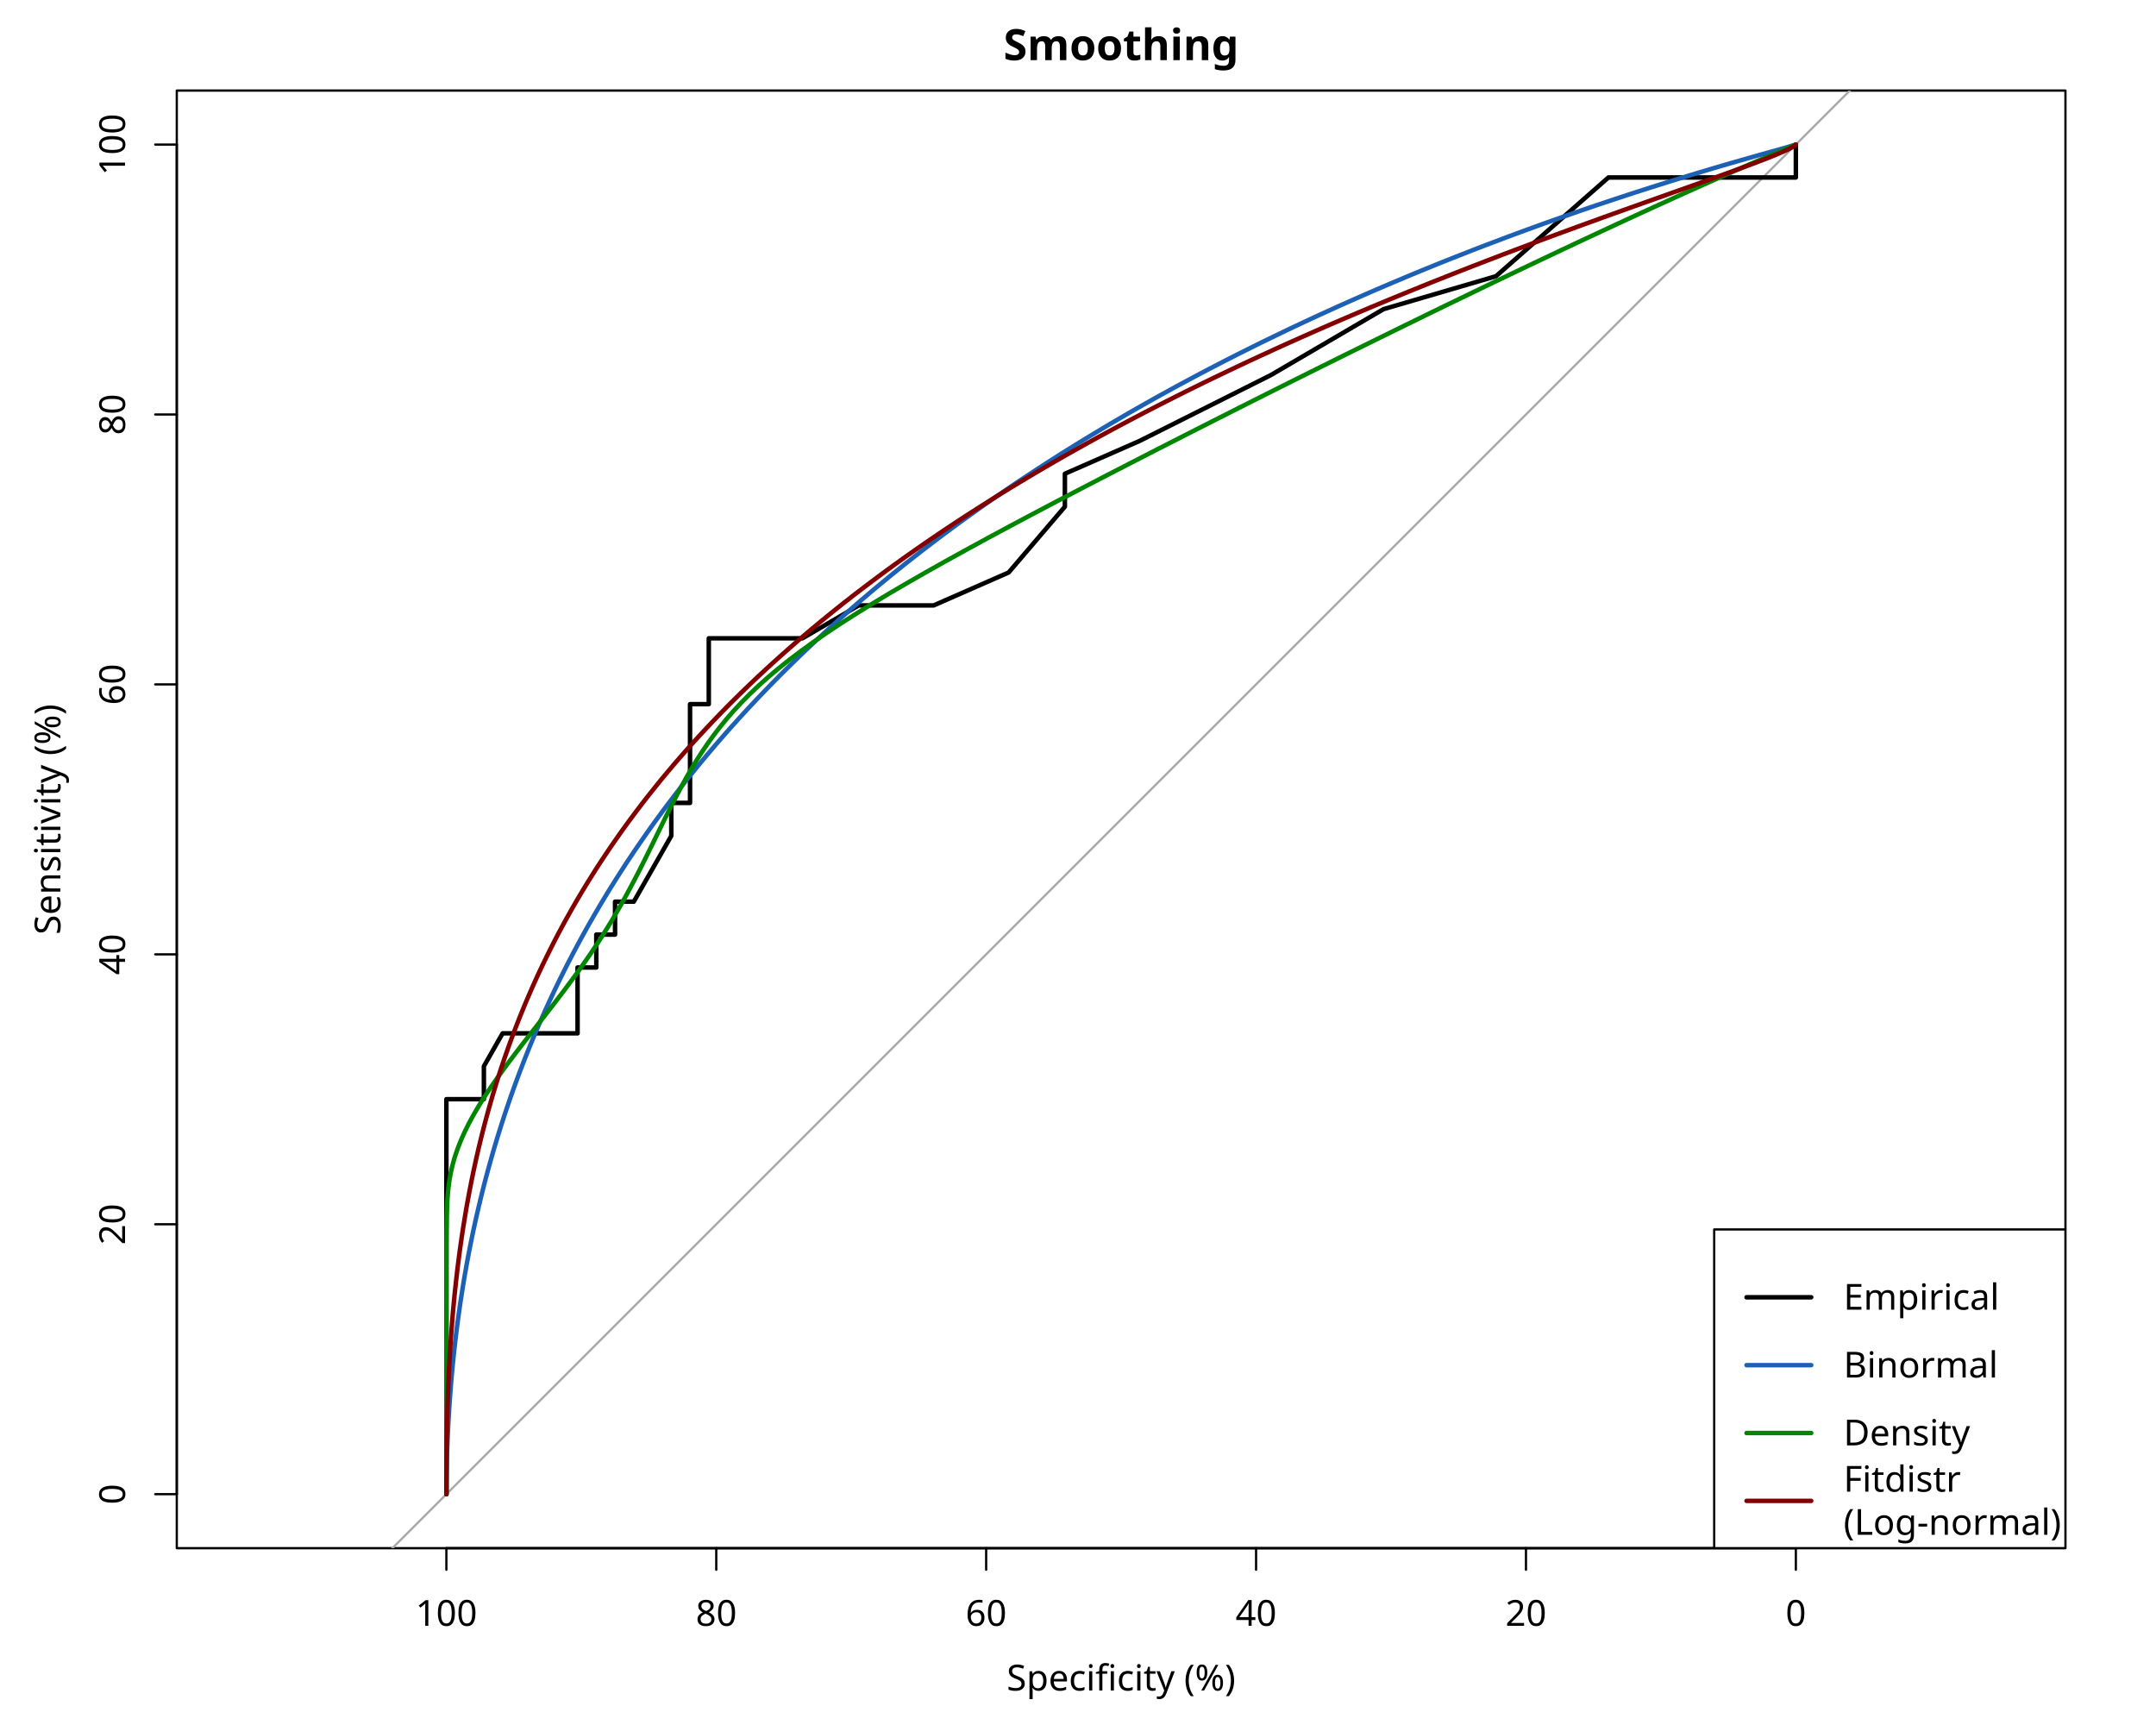
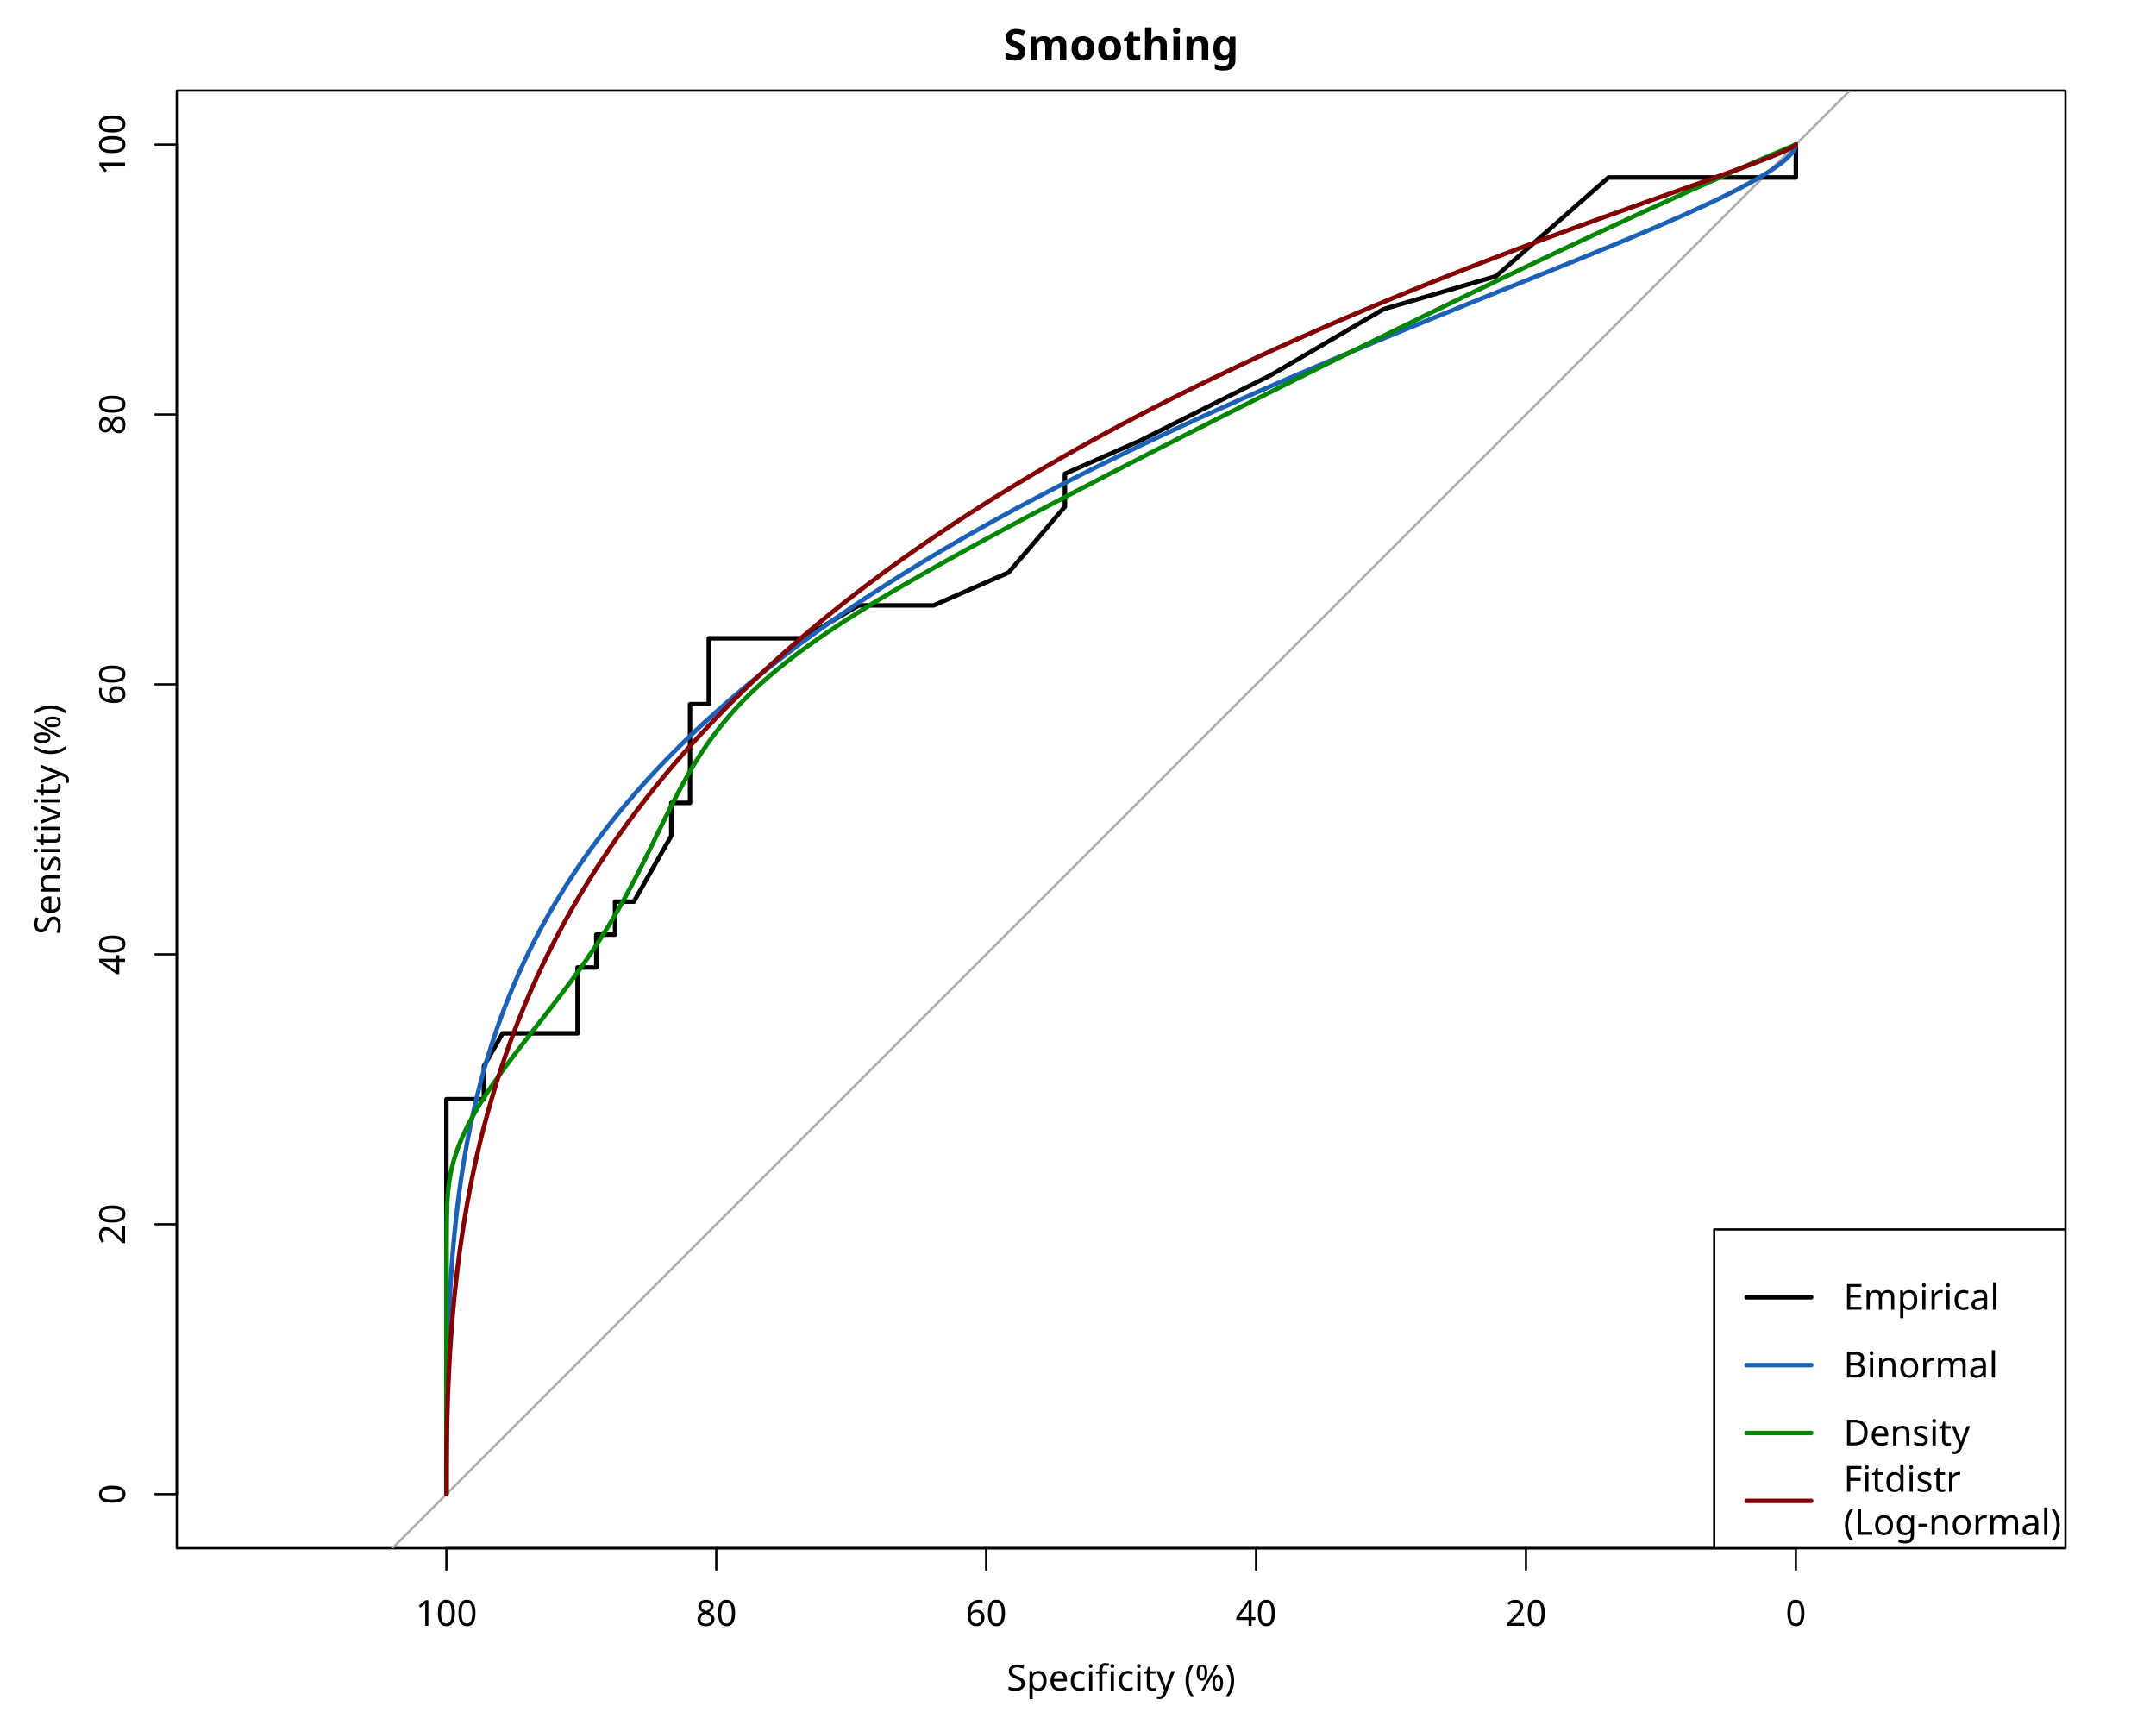
<svg xmlns="http://www.w3.org/2000/svg" class="svglite" data-engine-version="2.0" width="720.00pt" height="576.00pt" viewBox="0 0 720.00 576.00">
  <defs>
    <style type="text/css">
    .svglite line, .svglite polyline, .svglite polygon, .svglite path, .svglite rect, .svglite circle {
      fill: none;
      stroke: #000000;
      stroke-linecap: round;
      stroke-linejoin: round;
      stroke-miterlimit: 10.00;
    }
  </style>
  </defs>
  <rect width="100%" height="100%" style="stroke: none; fill: #FFFFFF;" />
  <defs>
    <clipPath id="cpMC4wMHw3MjAuMDB8MC4wMHw1NzYuMDA=">
      <rect x="0.00" y="0.00" width="720.00" height="576.00" />
    </clipPath>
  </defs>
  <g clip-path="url(#cpMC4wMHw3MjAuMDB8MC4wMHw1NzYuMDA=)">
    <text x="374.40" y="20.08" text-anchor="middle" style="font-size: 14.40px; font-weight: bold; font-family: sans;" textLength="68.85px" lengthAdjust="spacingAndGlyphs">Smoothing</text>
    <text x="374.40" y="564.48" text-anchor="middle" style="font-size: 12.00px; font-family: sans;" textLength="76.02px" lengthAdjust="spacingAndGlyphs">Specificity (%)</text>
    <text transform="translate(20.16,273.60) rotate(-90)" text-anchor="middle" style="font-size: 12.00px; font-family: sans;" textLength="76.02px" lengthAdjust="spacingAndGlyphs">Sensitivity (%)</text>
    <polygon points="59.04,516.96 689.76,516.96 689.76,30.24 59.04,30.24 " style="stroke-width: 0.75; fill: none;" />
    <line x1="599.73" y1="516.96" x2="149.07" y2="516.96" style="stroke-width: 0.75;" />
    <line x1="599.73" y1="516.96" x2="599.73" y2="524.16" style="stroke-width: 0.75;" />
    <line x1="509.60" y1="516.96" x2="509.60" y2="524.16" style="stroke-width: 0.75;" />
    <line x1="419.47" y1="516.96" x2="419.47" y2="524.16" style="stroke-width: 0.75;" />
    <line x1="329.33" y1="516.96" x2="329.33" y2="524.16" style="stroke-width: 0.75;" />
    <line x1="239.20" y1="516.96" x2="239.20" y2="524.16" style="stroke-width: 0.75;" />
    <line x1="149.07" y1="516.96" x2="149.07" y2="524.16" style="stroke-width: 0.75;" />
    <text x="149.07" y="542.88" text-anchor="middle" style="font-size: 12.00px; font-family: sans;" textLength="20.02px" lengthAdjust="spacingAndGlyphs">100</text>
    <text x="239.20" y="542.88" text-anchor="middle" style="font-size: 12.00px; font-family: sans;" textLength="13.35px" lengthAdjust="spacingAndGlyphs">80</text>
    <text x="329.33" y="542.88" text-anchor="middle" style="font-size: 12.00px; font-family: sans;" textLength="13.35px" lengthAdjust="spacingAndGlyphs">60</text>
    <text x="419.47" y="542.88" text-anchor="middle" style="font-size: 12.00px; font-family: sans;" textLength="13.35px" lengthAdjust="spacingAndGlyphs">40</text>
    <text x="509.60" y="542.88" text-anchor="middle" style="font-size: 12.00px; font-family: sans;" textLength="13.35px" lengthAdjust="spacingAndGlyphs">20</text>
    <text x="599.73" y="542.88" text-anchor="middle" style="font-size: 12.00px; font-family: sans;" textLength="6.67px" lengthAdjust="spacingAndGlyphs">0</text>
    <line x1="59.04" y1="498.93" x2="59.04" y2="48.27" style="stroke-width: 0.75;" />
    <line x1="59.04" y1="498.93" x2="51.84" y2="498.93" style="stroke-width: 0.75;" />
    <line x1="59.04" y1="408.80" x2="51.84" y2="408.80" style="stroke-width: 0.75;" />
    <line x1="59.04" y1="318.67" x2="51.84" y2="318.67" style="stroke-width: 0.75;" />
    <line x1="59.04" y1="228.53" x2="51.84" y2="228.53" style="stroke-width: 0.75;" />
    <line x1="59.04" y1="138.40" x2="51.84" y2="138.40" style="stroke-width: 0.75;" />
    <line x1="59.04" y1="48.27" x2="51.84" y2="48.27" style="stroke-width: 0.75;" />
    <text transform="translate(41.76,498.93) rotate(-90)" text-anchor="middle" style="font-size: 12.00px; font-family: sans;" textLength="6.67px" lengthAdjust="spacingAndGlyphs">0</text>
    <text transform="translate(41.76,408.80) rotate(-90)" text-anchor="middle" style="font-size: 12.00px; font-family: sans;" textLength="13.35px" lengthAdjust="spacingAndGlyphs">20</text>
    <text transform="translate(41.76,318.67) rotate(-90)" text-anchor="middle" style="font-size: 12.00px; font-family: sans;" textLength="13.35px" lengthAdjust="spacingAndGlyphs">40</text>
    <text transform="translate(41.76,228.53) rotate(-90)" text-anchor="middle" style="font-size: 12.00px; font-family: sans;" textLength="13.35px" lengthAdjust="spacingAndGlyphs">60</text>
    <text transform="translate(41.76,138.40) rotate(-90)" text-anchor="middle" style="font-size: 12.00px; font-family: sans;" textLength="13.35px" lengthAdjust="spacingAndGlyphs">80</text>
    <text transform="translate(41.76,48.27) rotate(-90)" text-anchor="middle" style="font-size: 12.00px; font-family: sans;" textLength="20.02px" lengthAdjust="spacingAndGlyphs">100</text>
  </g>
  <defs>
    <clipPath id="cpNTkuMDR8Njg5Ljc2fDMwLjI0fDUxNi45Ng==">
      <rect x="59.04" y="30.24" width="630.72" height="486.72" />
    </clipPath>
  </defs>
  <g clip-path="url(#cpNTkuMDR8Njg5Ljc2fDMwLjI0fDUxNi45Ng==)">
    <line x1="59.04" y1="588.96" x2="689.76" y2="-41.76" style="stroke-width: 0.75; stroke: #A9A9A9;" />
    <polyline points="599.73,48.27 599.73,59.26 568.44,59.26 549.66,59.26 537.14,59.26 499.59,92.23 462.03,103.23 424.47,125.21 380.66,147.19 355.62,158.19 355.62,169.18 336.84,191.16 311.81,202.15 286.77,202.15 267.99,213.14 255.47,213.14 249.21,213.14 236.70,213.14 236.70,224.14 236.70,235.13 230.44,235.13 230.44,246.12 230.44,257.11 230.44,268.10 224.18,268.10 224.18,279.10 217.92,290.09 211.66,301.08 205.40,301.08 205.40,312.07 199.14,312.07 199.14,323.06 192.88,323.06 192.88,345.05 186.62,345.05 180.36,345.05 167.84,345.05 161.59,356.04 161.59,367.03 149.07,367.03 149.07,378.02 149.07,389.01 149.07,400.01 149.07,411.00 149.07,432.98 149.07,443.97 149.07,454.97 149.07,465.96 149.07,476.95 149.07,487.94 149.07,498.93 " style="stroke-width: 1.50;" />
-     <polyline points="599.73,48.27 599.73,48.27 596.85,49.15 593.72,50.03 590.56,50.91 587.42,51.79 584.30,52.68 581.21,53.56 578.15,54.44 575.12,55.32 572.12,56.20 569.15,57.09 566.21,57.97 563.30,58.85 560.43,59.73 557.58,60.61 554.76,61.50 551.96,62.38 549.20,63.26 546.45,64.14 543.74,65.02 541.05,65.91 538.38,66.79 535.74,67.67 533.12,68.55 530.53,69.43 527.95,70.31 525.40,71.20 522.87,72.08 520.37,72.96 517.88,73.84 515.41,74.72 512.96,75.61 510.54,76.49 508.13,77.37 505.74,78.25 503.37,79.13 501.02,80.02 498.68,80.90 496.36,81.78 494.07,82.66 491.78,83.54 489.52,84.43 487.27,85.31 485.04,86.19 482.82,87.07 480.62,87.95 478.44,88.84 476.27,89.72 474.12,90.60 471.98,91.48 469.86,92.36 467.75,93.25 465.66,94.13 463.58,95.01 461.52,95.89 459.46,96.77 457.43,97.65 455.40,98.54 453.40,99.42 451.40,100.30 449.42,101.18 447.45,102.06 445.49,102.95 443.55,103.83 441.61,104.71 439.69,105.59 437.79,106.47 435.89,107.36 434.01,108.24 432.14,109.12 430.28,110.00 428.44,110.88 426.60,111.77 424.78,112.65 422.97,113.53 421.16,114.41 419.38,115.29 417.60,116.18 415.83,117.06 414.07,117.94 412.33,118.82 410.59,119.70 408.87,120.58 407.15,121.47 405.45,122.35 403.75,123.23 402.07,124.11 400.40,124.99 398.73,125.88 397.08,126.76 395.44,127.64 393.80,128.52 392.18,129.40 390.56,130.29 388.96,131.17 387.36,132.05 385.78,132.93 384.20,133.81 382.63,134.70 381.07,135.58 379.52,136.46 377.98,137.34 376.45,138.22 374.93,139.11 373.42,139.99 371.91,140.87 370.41,141.75 368.93,142.63 367.45,143.52 365.98,144.40 364.51,145.28 363.06,146.16 361.61,147.04 360.18,147.92 358.75,148.81 357.33,149.69 355.91,150.57 354.51,151.45 353.11,152.33 351.72,153.22 350.34,154.10 348.96,154.98 347.60,155.86 346.24,156.74 344.89,157.63 343.55,158.51 342.21,159.39 340.88,160.27 339.56,161.15 338.25,162.04 336.94,162.92 335.64,163.80 334.35,164.68 333.07,165.56 331.79,166.45 330.52,167.33 329.25,168.21 328.00,169.09 326.75,169.97 325.51,170.86 324.27,171.74 323.04,172.62 321.82,173.50 320.61,174.38 319.40,175.26 318.19,176.15 317.00,177.03 315.81,177.91 314.63,178.79 313.45,179.67 312.28,180.56 311.12,181.44 309.97,182.32 308.82,183.20 307.67,184.08 306.54,184.97 305.40,185.85 304.28,186.73 303.16,187.61 302.05,188.49 300.94,189.38 299.84,190.26 298.75,191.14 297.66,192.02 296.58,192.90 295.50,193.79 294.43,194.67 293.37,195.55 292.31,196.43 291.26,197.31 290.21,198.19 289.17,199.08 288.13,199.96 287.10,200.84 286.08,201.72 285.06,202.60 284.05,203.49 283.04,204.37 282.04,205.25 281.04,206.13 280.05,207.01 279.07,207.90 278.09,208.78 277.11,209.66 276.14,210.54 275.18,211.42 274.22,212.31 273.27,213.19 272.32,214.07 271.38,214.95 270.44,215.83 269.51,216.72 268.58,217.60 267.66,218.48 266.74,219.36 265.83,220.24 264.92,221.13 264.02,222.01 263.13,222.89 262.23,223.77 261.35,224.65 260.47,225.53 259.59,226.42 258.72,227.30 257.85,228.18 256.99,229.06 256.13,229.94 255.28,230.83 254.43,231.71 253.59,232.59 252.75,233.47 251.92,234.35 251.09,235.24 250.26,236.12 249.44,237.00 248.63,237.88 247.82,238.76 247.01,239.65 246.21,240.53 245.42,241.41 244.62,242.29 243.84,243.17 243.05,244.06 242.27,244.94 241.50,245.82 240.73,246.70 239.97,247.58 239.20,248.46 238.45,249.35 237.70,250.23 236.95,251.11 236.20,251.99 235.47,252.87 234.73,253.76 234.00,254.64 233.27,255.52 232.55,256.40 231.83,257.28 231.12,258.17 230.41,259.05 229.70,259.93 229.00,260.81 228.31,261.69 227.61,262.58 226.92,263.46 226.24,264.34 225.56,265.22 224.88,266.10 224.21,266.99 223.54,267.87 222.87,268.75 222.21,269.63 221.55,270.51 220.90,271.40 220.25,272.28 219.61,273.16 218.96,274.04 218.33,274.92 217.69,275.80 217.06,276.69 216.44,277.57 215.81,278.45 215.20,279.33 214.58,280.21 213.97,281.10 213.36,281.98 212.76,282.86 212.16,283.74 211.56,284.62 210.97,285.51 210.38,286.39 209.79,287.27 209.21,288.15 208.63,289.03 208.06,289.92 207.49,290.80 206.92,291.68 206.36,292.56 205.80,293.44 205.24,294.33 204.69,295.21 204.14,296.09 203.59,296.97 203.05,297.85 202.51,298.74 201.97,299.62 201.44,300.50 200.91,301.38 200.39,302.26 199.87,303.14 199.35,304.03 198.83,304.91 198.32,305.79 197.81,306.67 197.30,307.55 196.80,308.44 196.30,309.32 195.81,310.20 195.32,311.08 194.83,311.96 194.34,312.85 193.86,313.73 193.38,314.61 192.90,315.49 192.43,316.37 191.96,317.26 191.49,318.14 191.03,319.02 190.57,319.90 190.11,320.78 189.66,321.67 189.21,322.55 188.76,323.43 188.32,324.31 187.88,325.19 187.44,326.07 187.00,326.96 186.57,327.84 186.14,328.72 185.72,329.60 185.29,330.48 184.87,331.37 184.45,332.25 184.04,333.13 183.63,334.01 183.22,334.89 182.82,335.78 182.41,336.66 182.01,337.54 181.62,338.42 181.22,339.30 180.83,340.19 180.45,341.07 180.06,341.95 179.68,342.83 179.30,343.71 178.92,344.60 178.55,345.48 178.18,346.36 177.81,347.24 177.45,348.12 177.08,349.01 176.72,349.89 176.37,350.77 176.01,351.65 175.66,352.53 175.31,353.41 174.97,354.30 174.63,355.18 174.29,356.06 173.95,356.94 173.61,357.82 173.28,358.71 172.95,359.59 172.62,360.47 172.30,361.35 171.98,362.23 171.66,363.12 171.34,364.00 171.03,364.88 170.72,365.76 170.41,366.64 170.10,367.53 169.80,368.41 169.50,369.29 169.20,370.17 168.91,371.05 168.61,371.94 168.32,372.82 168.04,373.70 167.75,374.58 167.47,375.46 167.19,376.34 166.91,377.23 166.63,378.11 166.36,378.99 166.09,379.87 165.82,380.75 165.56,381.64 165.29,382.52 165.03,383.40 164.78,384.28 164.52,385.16 164.27,386.05 164.01,386.93 163.77,387.81 163.52,388.69 163.28,389.57 163.03,390.46 162.80,391.34 162.56,392.22 162.32,393.10 162.09,393.98 161.86,394.87 161.63,395.75 161.41,396.63 161.19,397.51 160.97,398.39 160.75,399.28 160.53,400.16 160.32,401.04 160.11,401.92 159.90,402.80 159.69,403.68 159.49,404.57 159.28,405.45 159.08,406.33 158.88,407.21 158.69,408.09 158.50,408.98 158.30,409.86 158.11,410.74 157.93,411.62 157.74,412.50 157.56,413.39 157.38,414.27 157.20,415.15 157.02,416.03 156.85,416.91 156.68,417.80 156.51,418.68 156.34,419.56 156.17,420.44 156.01,421.32 155.85,422.21 155.69,423.09 155.53,423.97 155.38,424.85 155.22,425.73 155.07,426.62 154.92,427.50 154.78,428.38 154.63,429.26 154.49,430.14 154.35,431.02 154.21,431.91 154.07,432.79 153.94,433.67 153.80,434.55 153.67,435.43 153.54,436.32 153.42,437.20 153.29,438.08 153.17,438.96 153.05,439.84 152.93,440.73 152.81,441.61 152.69,442.49 152.58,443.37 152.47,444.25 152.36,445.14 152.25,446.02 152.15,446.90 152.04,447.78 151.94,448.66 151.84,449.55 151.74,450.43 151.64,451.31 151.55,452.19 151.46,453.07 151.37,453.95 151.28,454.84 151.19,455.72 151.11,456.60 151.02,457.48 150.94,458.36 150.86,459.25 150.78,460.13 150.71,461.01 150.63,461.89 150.56,462.77 150.49,463.66 150.42,464.54 150.35,465.42 150.29,466.30 150.22,467.18 150.16,468.07 150.10,468.95 150.04,469.83 149.98,470.71 149.93,471.59 149.88,472.48 149.82,473.36 149.77,474.24 149.73,475.12 149.68,476.00 149.63,476.89 149.59,477.77 149.55,478.65 149.51,479.53 149.47,480.41 149.44,481.29 149.40,482.18 149.37,483.06 149.34,483.94 149.31,484.82 149.28,485.70 149.25,486.59 149.23,487.47 149.21,488.35 149.19,489.23 149.17,490.11 149.15,491.00 149.13,491.88 149.12,492.76 149.10,493.64 149.09,494.52 149.08,495.41 149.08,496.29 149.07,497.17 149.07,498.05 149.07,498.93 149.07,498.93 " style="stroke-width: 1.50; stroke: #1C61B6;" />
+     <polyline points="599.73,48.27 599.73,48.27 599.56,49.15 599.13,50.03 598.53,50.91 597.78,51.79 596.90,52.68 595.92,53.56 594.83,54.44 593.66,55.32 592.41,56.20 591.09,57.09 589.70,57.97 588.25,58.85 586.74,59.73 585.19,60.61 583.58,61.50 581.93,62.38 580.24,63.26 578.52,64.14 576.75,65.02 574.96,65.91 573.13,66.79 571.27,67.67 569.39,68.55 567.48,69.43 565.55,70.31 563.59,71.20 561.62,72.08 559.62,72.96 557.61,73.84 555.58,74.72 553.54,75.61 551.48,76.49 549.41,77.37 547.32,78.25 545.23,79.13 543.12,80.02 541.00,80.90 538.88,81.78 536.74,82.66 534.60,83.54 532.45,84.43 530.30,85.31 528.13,86.19 525.97,87.07 523.80,87.95 521.62,88.84 519.44,89.72 517.26,90.60 515.08,91.48 512.89,92.36 510.71,93.25 508.52,94.13 506.33,95.01 504.14,95.89 501.95,96.77 499.76,97.65 497.57,98.54 495.39,99.42 493.20,100.30 491.02,101.18 488.83,102.06 486.65,102.95 484.48,103.83 482.30,104.71 480.13,105.59 477.96,106.47 475.79,107.36 473.63,108.24 471.48,109.12 469.32,110.00 467.17,110.88 465.03,111.77 462.89,112.65 460.75,113.53 458.62,114.41 456.50,115.29 454.38,116.18 452.26,117.06 450.16,117.94 448.05,118.82 445.96,119.70 443.87,120.58 441.78,121.47 439.71,122.35 437.63,123.23 435.57,124.11 433.51,124.99 431.46,125.88 429.42,126.76 427.38,127.64 425.35,128.52 423.33,129.40 421.31,130.29 419.30,131.17 417.30,132.05 415.31,132.93 413.32,133.81 411.34,134.70 409.37,135.58 407.41,136.46 405.46,137.34 403.51,138.22 401.57,139.11 399.64,139.99 397.72,140.87 395.81,141.75 393.90,142.63 392.00,143.52 390.11,144.40 388.23,145.28 386.36,146.16 384.49,147.04 382.64,147.92 380.79,148.81 378.95,149.69 377.12,150.57 375.30,151.45 373.49,152.33 371.68,153.22 369.89,154.10 368.10,154.98 366.32,155.86 364.55,156.74 362.79,157.63 361.04,158.51 359.30,159.39 357.56,160.27 355.84,161.15 354.12,162.04 352.41,162.92 350.71,163.80 349.02,164.68 347.34,165.56 345.67,166.45 344.01,167.33 342.35,168.21 340.71,169.09 339.07,169.97 337.44,170.86 335.82,171.74 334.21,172.62 332.61,173.50 331.02,174.38 329.44,175.26 327.86,176.15 326.30,177.03 324.74,177.91 323.19,178.79 321.65,179.67 320.12,180.56 318.60,181.44 317.09,182.32 315.59,183.20 314.09,184.08 312.61,184.97 311.13,185.85 309.66,186.73 308.20,187.61 306.75,188.49 305.31,189.38 303.88,190.26 302.45,191.14 301.04,192.02 299.63,192.90 298.23,193.79 296.84,194.67 295.46,195.55 294.09,196.43 292.73,197.31 291.37,198.19 290.03,199.08 288.69,199.96 287.36,200.84 286.04,201.72 284.73,202.60 283.42,203.49 282.13,204.37 280.84,205.25 279.56,206.13 278.29,207.01 277.03,207.90 275.78,208.78 274.54,209.66 273.30,210.54 272.07,211.42 270.85,212.31 269.64,213.19 268.44,214.07 267.24,214.95 266.06,215.83 264.88,216.72 263.71,217.60 262.55,218.48 261.39,219.36 260.25,220.24 259.11,221.13 257.98,222.01 256.86,222.89 255.74,223.77 254.64,224.65 253.54,225.53 252.45,226.42 251.37,227.30 250.29,228.18 249.23,229.06 248.17,229.94 247.12,230.83 246.07,231.71 245.04,232.59 244.01,233.47 242.99,234.35 241.97,235.24 240.97,236.12 239.97,237.00 238.98,237.88 238.00,238.76 237.02,239.65 236.06,240.53 235.10,241.41 234.14,242.29 233.20,243.17 232.26,244.06 231.33,244.94 230.40,245.82 229.49,246.70 228.58,247.58 227.68,248.46 226.78,249.35 225.89,250.23 225.01,251.11 224.14,251.99 223.27,252.87 222.41,253.76 221.56,254.64 220.72,255.52 219.88,256.40 219.04,257.28 218.22,258.17 217.40,259.05 216.59,259.93 215.79,260.81 214.99,261.69 214.20,262.58 213.41,263.46 212.63,264.34 211.86,265.22 211.10,266.10 210.34,266.99 209.59,267.87 208.84,268.75 208.10,269.63 207.37,270.51 206.64,271.40 205.92,272.28 205.21,273.16 204.50,274.04 203.80,274.92 203.11,275.80 202.42,276.69 201.74,277.57 201.06,278.45 200.39,279.33 199.73,280.21 199.07,281.10 198.42,281.98 197.77,282.86 197.13,283.74 196.50,284.62 195.87,285.51 195.25,286.39 194.63,287.27 194.02,288.15 193.41,289.03 192.82,289.92 192.22,290.80 191.63,291.68 191.05,292.56 190.48,293.44 189.90,294.33 189.34,295.21 188.78,296.09 188.22,296.97 187.68,297.85 187.13,298.74 186.59,299.62 186.06,300.50 185.53,301.38 185.01,302.26 184.49,303.14 183.98,304.03 183.48,304.91 182.97,305.79 182.48,306.67 181.99,307.55 181.50,308.44 181.02,309.32 180.54,310.20 180.07,311.08 179.61,311.96 179.15,312.85 178.69,313.73 178.24,314.61 177.79,315.49 177.35,316.37 176.91,317.26 176.48,318.14 176.05,319.02 175.63,319.90 175.21,320.78 174.80,321.67 174.39,322.55 173.99,323.43 173.59,324.31 173.19,325.19 172.80,326.07 172.42,326.96 172.03,327.84 171.66,328.72 171.28,329.60 170.92,330.48 170.55,331.37 170.19,332.25 169.84,333.13 169.48,334.01 169.14,334.89 168.79,335.78 168.45,336.66 168.12,337.54 167.79,338.42 167.46,339.30 167.14,340.19 166.82,341.07 166.50,341.95 166.19,342.83 165.89,343.71 165.58,344.60 165.28,345.48 164.99,346.36 164.70,347.24 164.41,348.12 164.12,349.01 163.84,349.89 163.57,350.77 163.29,351.65 163.02,352.53 162.76,353.41 162.49,354.30 162.24,355.18 161.98,356.06 161.73,356.94 161.48,357.82 161.23,358.71 160.99,359.59 160.75,360.47 160.52,361.35 160.29,362.23 160.06,363.12 159.83,364.00 159.61,364.88 159.39,365.76 159.18,366.64 158.97,367.53 158.76,368.41 158.55,369.29 158.35,370.17 158.15,371.05 157.95,371.94 157.76,372.82 157.57,373.70 157.38,374.58 157.19,375.46 157.01,376.34 156.83,377.23 156.65,378.11 156.48,378.99 156.31,379.87 156.14,380.75 155.98,381.64 155.81,382.52 155.65,383.40 155.50,384.28 155.34,385.16 155.19,386.05 155.04,386.93 154.89,387.81 154.75,388.69 154.61,389.57 154.47,390.46 154.33,391.34 154.20,392.22 154.06,393.10 153.93,393.98 153.81,394.87 153.68,395.75 153.56,396.63 153.44,397.51 153.32,398.39 153.20,399.28 153.09,400.16 152.98,401.04 152.87,401.92 152.76,402.80 152.66,403.68 152.55,404.57 152.45,405.45 152.35,406.33 152.26,407.21 152.16,408.09 152.07,408.98 151.98,409.86 151.89,410.74 151.80,411.62 151.72,412.50 151.63,413.39 151.55,414.27 151.47,415.15 151.39,416.03 151.32,416.91 151.24,417.80 151.17,418.68 151.10,419.56 151.03,420.44 150.96,421.32 150.89,422.21 150.83,423.09 150.77,423.97 150.71,424.85 150.65,425.73 150.59,426.62 150.53,427.50 150.48,428.38 150.42,429.26 150.37,430.14 150.32,431.02 150.27,431.91 150.22,432.79 150.17,433.67 150.13,434.55 150.08,435.43 150.04,436.32 150.00,437.20 149.96,438.08 149.92,438.96 149.88,439.84 149.84,440.73 149.81,441.61 149.77,442.49 149.74,443.37 149.71,444.25 149.68,445.14 149.65,446.02 149.62,446.90 149.59,447.78 149.56,448.66 149.54,449.55 149.51,450.43 149.49,451.31 149.46,452.19 149.44,453.07 149.42,453.95 149.40,454.84 149.38,455.72 149.36,456.60 149.34,457.48 149.32,458.36 149.31,459.25 149.29,460.13 149.28,461.01 149.26,461.89 149.25,462.77 149.23,463.66 149.22,464.54 149.21,465.42 149.20,466.30 149.19,467.18 149.18,468.07 149.17,468.95 149.16,469.83 149.15,470.71 149.14,471.59 149.14,472.48 149.13,473.36 149.12,474.24 149.12,475.12 149.11,476.00 149.11,476.89 149.10,477.77 149.10,478.65 149.09,479.53 149.09,480.41 149.09,481.29 149.08,482.18 149.08,483.06 149.08,483.94 149.08,484.82 149.08,485.70 149.07,486.59 149.07,487.47 149.07,488.35 149.07,489.23 149.07,490.11 149.07,491.00 149.07,491.88 149.07,492.76 149.07,493.64 149.07,494.52 149.07,495.41 149.07,496.29 149.07,497.17 149.07,498.05 149.07,498.93 149.07,498.93 " style="stroke-width: 1.50; stroke: #1C61B6;" />
    <polyline points="599.73,48.27 599.73,48.27 599.72,48.27 599.70,48.28 599.68,48.29 599.66,48.30 599.62,48.32 599.58,48.33 599.52,48.36 599.46,48.39 599.37,48.42 599.27,48.47 599.14,48.52 598.99,48.59 598.80,48.66 598.58,48.76 598.31,48.88 597.98,49.01 597.59,49.18 597.14,49.37 596.60,49.60 595.96,49.86 595.22,50.18 594.37,50.54 593.38,50.96 592.24,51.45 590.93,52.00 589.45,52.64 587.77,53.36 585.87,54.19 583.74,55.11 581.36,56.15 578.71,57.31 575.78,58.60 572.55,60.03 569.01,61.61 565.14,63.34 560.94,65.23 556.40,67.29 551.50,69.52 546.25,71.93 540.65,74.52 534.69,77.29 528.39,80.23 521.75,83.35 514.78,86.65 507.50,90.11 499.93,93.74 492.08,97.52 483.98,101.43 475.66,105.48 467.14,109.65 458.46,113.92 449.63,118.27 440.71,122.70 431.71,127.18 422.68,131.70 413.66,136.24 404.66,140.79 395.72,145.33 386.87,149.84 378.16,154.31 369.60,158.72 361.22,163.07 353.04,167.34 345.08,171.53 337.37,175.63 329.93,179.63 322.76,183.54 315.87,187.34 309.29,191.04 303.00,194.64 297.02,198.14 291.35,201.55 285.99,204.87 280.92,208.10 276.16,211.26 271.69,214.35 267.49,217.38 263.57,220.34 259.91,223.26 256.49,226.14 253.31,228.98 250.35,231.79 247.60,234.57 245.03,237.33 242.64,240.07 240.41,242.80 238.33,245.51 236.38,248.21 234.55,250.89 232.83,253.56 231.20,256.22 229.65,258.87 228.18,261.50 226.77,264.11 225.41,266.70 224.09,269.26 222.82,271.81 221.57,274.32 220.35,276.81 219.15,279.26 217.97,281.68 216.80,284.06 215.64,286.41 214.48,288.73 213.33,291.00 212.17,293.25 211.01,295.45 209.85,297.62 208.69,299.76 207.51,301.87 206.32,303.95 205.12,306.00 203.91,308.04 202.68,310.05 201.43,312.04 200.16,314.02 198.87,315.99 197.56,317.96 196.22,319.91 194.85,321.87 193.47,323.82 192.05,325.78 190.61,327.74 189.15,329.70 187.67,331.67 186.16,333.65 184.64,335.63 183.10,337.61 181.56,339.60 180.00,341.59 178.45,343.58 176.89,345.57 175.35,347.55 173.82,349.53 172.30,351.51 170.82,353.47 169.36,355.42 167.94,357.35 166.56,359.26 165.22,361.15 163.93,363.02 162.70,364.86 161.52,366.67 160.40,368.44 159.35,370.19 158.35,371.90 157.42,373.57 156.55,375.20 155.75,376.80 155.00,378.35 154.32,379.86 153.70,381.34 153.13,382.77 152.62,384.16 152.16,385.51 151.74,386.82 151.38,388.10 151.05,389.34 150.76,390.56 150.51,391.74 150.29,392.91 150.10,394.05 149.93,395.17 149.79,396.29 149.67,397.39 149.56,398.50 149.48,399.61 149.40,400.73 149.34,401.86 149.29,403.01 149.25,404.19 149.21,405.39 149.18,406.62 149.16,407.88 149.14,409.18 149.12,410.52 149.11,411.90 149.10,413.32 149.09,414.78 149.09,416.28 149.08,417.81 149.08,419.38 149.08,420.98 149.07,422.61 149.07,424.27 149.07,425.94 149.07,427.63 149.07,429.33 149.07,431.04 149.07,432.74 149.07,434.45 149.07,436.14 149.07,437.83 149.07,439.49 149.07,441.14 149.07,442.76 149.07,444.36 149.07,445.92 149.07,447.46 149.07,448.96 149.07,450.42 149.07,451.85 149.07,453.25 149.07,454.60 149.07,455.92 149.07,457.20 149.07,458.44 149.07,459.65 149.07,460.81 149.07,461.94 149.07,463.04 149.07,464.10 149.07,465.12 149.07,466.11 149.07,467.07 149.07,467.99 149.07,468.88 149.07,469.75 149.07,470.58 149.07,471.39 149.07,472.16 149.07,472.92 149.07,473.64 149.07,474.35 149.07,475.03 149.07,475.68 149.07,476.32 149.07,476.94 149.07,477.54 149.07,478.12 149.07,478.68 149.07,479.23 149.07,479.76 149.07,480.27 149.07,480.77 149.07,481.25 149.07,481.71 149.07,482.15 149.07,482.58 149.07,483.00 149.07,483.39 149.07,483.76 149.07,484.12 149.07,484.46 149.07,484.78 149.07,485.08 149.07,485.37 149.07,485.63 149.07,485.88 149.07,486.10 149.07,486.31 149.07,486.50 149.07,486.68 149.07,486.84 149.07,486.98 149.07,487.11 149.07,487.22 149.07,487.33 149.07,487.42 149.07,487.50 149.07,487.57 149.07,487.63 149.07,487.68 149.07,487.72 149.07,487.76 149.07,487.80 149.07,487.82 149.07,487.85 149.07,487.87 149.07,487.88 149.07,487.90 149.07,487.91 149.07,487.92 149.07,487.93 149.07,487.93 149.07,487.94 149.07,487.94 149.07,487.94 149.07,487.95 149.07,487.95 149.07,487.95 149.07,487.95 149.07,487.95 149.07,487.95 149.07,487.95 149.07,487.95 149.07,487.95 149.07,487.95 149.07,487.95 149.07,487.95 149.07,487.95 149.07,487.95 149.07,487.95 149.07,487.95 149.07,487.95 149.07,487.95 149.07,487.95 149.07,487.95 149.07,487.95 149.07,487.95 149.07,487.95 149.07,487.95 149.07,487.95 149.07,487.95 149.07,487.95 149.07,487.95 149.07,487.95 149.07,487.95 149.07,487.95 149.07,487.95 149.07,487.95 149.07,487.95 149.07,487.95 149.07,487.95 149.07,487.95 149.07,487.95 149.07,487.95 149.07,487.95 149.07,487.95 149.07,487.95 149.07,487.95 149.07,487.95 149.07,487.95 149.07,487.95 149.07,487.95 149.07,487.95 149.07,487.95 149.07,487.95 149.07,487.95 149.07,487.95 149.07,487.95 149.07,487.95 149.07,487.95 149.07,487.95 149.07,487.95 149.07,487.95 149.07,487.95 149.07,487.95 149.07,487.95 149.07,487.95 149.07,487.95 149.07,487.95 149.07,487.95 149.07,487.95 149.07,487.95 149.07,487.95 149.07,487.95 149.07,487.95 149.07,487.95 149.07,487.95 149.07,487.95 149.07,487.95 149.07,487.95 149.07,487.95 149.07,487.95 149.07,487.95 149.07,487.95 149.07,487.95 149.07,487.95 149.07,487.95 149.07,487.95 149.07,487.95 149.07,487.95 149.07,487.95 149.07,487.95 149.07,487.95 149.07,487.95 149.07,487.95 149.07,487.95 149.07,487.95 149.07,487.95 149.07,487.95 149.07,487.95 149.07,487.95 149.07,487.95 149.07,487.95 149.07,487.95 149.07,487.95 149.07,487.95 149.07,487.95 149.07,487.95 149.07,487.95 149.07,487.95 149.07,487.95 149.07,487.95 149.07,487.95 149.07,487.95 149.07,487.95 149.07,487.95 149.07,487.95 149.07,487.95 149.07,487.95 149.07,487.95 149.07,487.95 149.07,487.95 149.07,487.95 149.07,487.95 149.07,487.95 149.07,487.95 149.07,487.95 149.07,487.95 149.07,487.95 149.07,487.95 149.07,487.95 149.07,487.95 149.07,487.95 149.07,487.95 149.07,487.95 149.07,487.95 149.07,487.95 149.07,487.95 149.07,487.95 149.07,487.95 149.07,487.95 149.07,487.95 149.07,487.95 149.07,487.95 149.07,487.95 149.07,487.95 149.07,487.95 149.07,487.95 149.07,487.95 149.07,487.96 149.07,487.96 149.07,487.96 149.07,487.96 149.07,487.96 149.07,487.96 149.07,487.96 149.07,487.96 149.07,487.97 149.07,487.97 149.07,487.97 149.07,487.98 149.07,487.98 149.07,487.99 149.07,488.00 149.07,488.01 149.07,488.03 149.07,488.05 149.07,488.07 149.07,488.09 149.07,488.12 149.07,488.15 149.07,488.19 149.07,488.24 149.07,488.29 149.07,488.36 149.07,488.43 149.07,488.51 149.07,488.60 149.07,488.70 149.07,488.82 149.07,488.95 149.07,489.09 149.07,489.24 149.07,489.41 149.07,489.60 149.07,489.80 149.07,490.02 149.07,490.25 149.07,490.49 149.07,490.75 149.07,491.02 149.07,491.31 149.07,491.60 149.07,491.91 149.07,492.22 149.07,492.54 149.07,492.87 149.07,493.20 149.07,493.53 149.07,493.86 149.07,494.19 149.07,494.51 149.07,494.83 149.07,495.14 149.07,495.44 149.07,495.73 149.07,496.01 149.07,496.28 149.07,496.53 149.07,496.77 149.07,496.99 149.07,497.20 149.07,497.39 149.07,497.57 149.07,497.73 149.07,497.88 149.07,498.02 149.07,498.14 149.07,498.25 149.07,498.35 149.07,498.43 149.07,498.51 149.07,498.58 149.07,498.63 149.07,498.68 149.07,498.73 149.07,498.76 149.07,498.80 149.07,498.82 149.07,498.84 149.07,498.86 149.07,498.88 149.07,498.89 149.07,498.90 149.07,498.91 149.07,498.92 149.07,498.92 149.07,498.93 149.07,498.93 " style="stroke-width: 1.50; stroke: #008600;" />
    <polyline points="599.73,48.27 598.85,48.97 597.10,49.90 596.83,50.02 595.34,50.70 593.58,51.46 592.81,51.78 591.83,52.18 590.07,52.88 588.38,53.54 588.31,53.56 586.56,54.23 584.80,54.90 583.73,55.29 583.04,55.55 581.28,56.20 579.53,56.84 578.95,57.05 577.77,57.48 576.01,58.11 574.26,58.75 574.08,58.81 572.50,59.38 570.74,60.00 569.17,60.57 568.99,60.63 567.23,61.26 565.47,61.88 564.22,62.32 563.72,62.50 561.96,63.13 560.20,63.75 559.27,64.08 558.44,64.37 556.69,65.00 554.93,65.62 554.32,65.84 553.17,66.24 551.42,66.87 549.66,67.49 549.37,67.59 547.90,68.12 546.15,68.74 544.45,69.35 544.39,69.37 542.63,70.00 540.87,70.63 539.54,71.11 539.12,71.26 537.36,71.89 535.60,72.52 534.66,72.86 533.85,73.16 532.09,73.80 530.33,74.43 529.81,74.62 528.58,75.07 526.82,75.71 525.06,76.35 525.00,76.38 523.30,77.00 521.55,77.64 520.21,78.14 519.79,78.29 518.03,78.94 516.28,79.59 515.47,79.89 514.52,80.24 512.76,80.90 511.01,81.56 510.76,81.65 509.25,82.22 507.49,82.88 506.09,83.41 505.73,83.54 503.98,84.21 502.22,84.87 501.46,85.16 500.46,85.54 498.71,86.22 496.95,86.89 496.87,86.92 495.19,87.57 493.44,88.25 492.32,88.68 491.68,88.93 489.92,89.61 488.16,90.30 487.82,90.43 486.41,90.99 484.65,91.68 483.36,92.19 482.89,92.37 481.14,93.07 479.38,93.77 478.94,93.95 477.62,94.47 475.87,95.18 474.56,95.71 474.11,95.89 472.35,96.60 470.59,97.31 470.22,97.46 468.84,98.03 467.08,98.75 465.93,99.22 465.32,99.47 463.57,100.19 461.81,100.92 461.68,100.98 460.05,101.65 458.30,102.39 457.47,102.73 456.54,103.13 454.78,103.87 453.31,104.49 453.03,104.61 451.27,105.36 449.51,106.11 449.19,106.25 447.75,106.86 446.00,107.62 445.11,108.00 444.24,108.38 442.48,109.14 441.07,109.76 440.73,109.91 438.97,110.68 437.21,111.46 437.07,111.52 435.46,112.23 433.70,113.02 433.12,113.28 431.94,113.80 430.18,114.59 429.21,115.03 428.43,115.38 426.67,116.18 425.33,116.79 424.91,116.98 423.16,117.79 421.50,118.55 421.40,118.59 419.64,119.41 417.89,120.22 417.71,120.30 416.13,121.04 414.37,121.87 413.96,122.06 412.61,122.70 410.86,123.53 410.25,123.82 409.10,124.37 407.34,125.21 406.58,125.57 405.59,126.05 403.83,126.90 402.95,127.33 402.07,127.76 400.32,128.62 399.36,129.09 398.56,129.48 396.80,130.35 395.81,130.84 395.04,131.23 393.29,132.10 392.29,132.60 391.53,132.99 389.77,133.87 388.82,134.36 388.02,134.77 386.26,135.66 385.38,136.12 384.50,136.57 382.75,137.48 381.98,137.87 380.99,138.39 379.23,139.31 378.62,139.63 377.47,140.23 375.72,141.16 375.29,141.39 373.96,142.10 372.20,143.04 372.00,143.14 370.45,143.98 368.75,144.90 368.69,144.93 366.93,145.89 365.53,146.66 365.18,146.85 363.42,147.82 362.35,148.41 361.66,148.80 359.90,149.78 359.20,150.17 358.15,150.77 356.39,151.76 356.09,151.93 354.63,152.76 353.02,153.69 352.88,153.77 351.12,154.78 349.98,155.44 349.36,155.80 347.61,156.83 346.97,157.20 345.85,157.86 344.09,158.90 344.00,158.96 342.34,159.95 341.06,160.71 340.58,161.00 338.82,162.06 338.15,162.47 337.06,163.13 335.31,164.21 335.28,164.23 333.55,165.29 332.43,165.98 331.79,166.38 330.04,167.48 329.63,167.74 328.28,168.59 326.85,169.50 326.52,169.71 324.77,170.83 324.10,171.26 323.01,171.96 321.39,173.01 321.25,173.10 319.49,174.25 318.71,174.77 317.74,175.41 316.06,176.53 315.98,176.58 314.22,177.76 313.44,178.28 312.47,178.94 310.85,180.04 310.71,180.14 308.95,181.34 308.29,181.80 307.20,182.56 305.76,183.55 305.44,183.78 303.68,185.02 303.26,185.31 301.92,186.26 300.79,187.07 300.17,187.52 298.41,188.78 298.35,188.83 296.65,190.06 295.94,190.58 294.90,191.35 293.55,192.34 293.14,192.65 291.38,193.96 291.20,194.10 289.63,195.28 288.87,195.85 287.87,196.62 286.57,197.61 286.11,197.96 284.35,199.32 284.30,199.37 282.60,200.70 282.05,201.12 280.84,202.08 279.84,202.88 279.08,203.48 277.65,204.64 277.33,204.90 275.57,206.32 275.48,206.40 273.81,207.76 273.34,208.15 272.06,209.22 271.23,209.91 270.30,210.69 269.15,211.67 268.54,212.18 267.09,213.42 266.78,213.68 265.05,215.18 265.03,215.20 263.27,216.74 263.04,216.94 261.51,218.29 261.06,218.69 259.76,219.86 259.10,220.45 258.00,221.45 257.16,222.21 256.24,223.05 255.25,223.97 254.49,224.68 253.37,225.72 252.73,226.32 251.50,227.48 250.97,227.98 249.66,229.24 249.21,229.67 247.85,230.99 247.46,231.37 246.06,232.75 245.70,233.10 244.29,234.51 243.94,234.85 242.54,236.26 242.19,236.62 240.82,238.02 240.43,238.42 239.12,239.78 238.67,240.24 237.44,241.54 236.92,242.09 235.78,243.29 235.16,243.96 234.15,245.05 233.40,245.86 232.53,246.81 231.64,247.78 230.94,248.56 229.89,249.74 229.37,250.32 228.13,251.72 227.82,252.08 226.37,253.74 226.29,253.83 224.78,255.59 224.62,255.79 223.30,257.35 222.86,257.87 221.83,259.10 221.10,259.98 220.38,260.86 219.35,262.14 218.96,262.62 217.59,264.33 217.55,264.38 216.16,266.13 215.83,266.55 214.79,267.89 214.08,268.82 213.45,269.65 212.32,271.13 212.12,271.40 210.81,273.16 210.56,273.49 209.51,274.92 208.80,275.89 208.24,276.67 207.05,278.34 206.99,278.43 205.75,280.19 205.29,280.85 204.53,281.95 203.53,283.40 203.33,283.70 202.15,285.46 201.78,286.02 200.98,287.22 200.02,288.69 199.83,288.97 198.70,290.73 198.26,291.43 197.59,292.49 196.51,294.23 196.50,294.24 195.42,296.00 194.75,297.10 194.35,297.76 193.31,299.52 192.99,300.05 192.28,301.27 191.26,303.03 191.23,303.08 190.27,304.79 189.48,306.20 189.28,306.54 188.32,308.30 187.72,309.40 187.37,310.06 186.43,311.81 185.96,312.71 185.51,313.57 184.61,315.33 184.21,316.12 183.72,317.09 182.85,318.84 182.45,319.65 181.99,320.60 181.14,322.36 180.69,323.30 180.31,324.11 179.49,325.87 178.94,327.09 178.69,327.63 177.90,329.38 177.18,331.03 177.13,331.14 176.37,332.90 175.62,334.66 175.42,335.13 174.89,336.41 174.17,338.17 173.66,339.42 173.46,339.93 172.77,341.68 172.09,343.44 171.91,343.92 171.42,345.20 170.77,346.95 170.15,348.64 170.12,348.71 169.50,350.47 168.88,352.23 168.39,353.63 168.27,353.98 167.68,355.74 167.10,357.50 166.64,358.92 166.53,359.25 165.97,361.01 165.43,362.77 164.89,364.52 164.88,364.56 164.37,366.28 163.86,368.04 163.36,369.79 163.12,370.62 162.87,371.55 162.39,373.31 161.92,375.07 161.46,376.82 161.37,377.19 161.01,378.58 160.58,380.34 160.15,382.09 159.73,383.85 159.61,384.39 159.33,385.61 158.93,387.36 158.55,389.12 158.17,390.88 157.85,392.39 157.80,392.64 157.44,394.39 157.10,396.15 156.76,397.91 156.43,399.66 156.11,401.42 156.09,401.48 155.79,403.18 155.49,404.93 155.20,406.69 154.91,408.45 154.63,410.21 154.36,411.96 154.34,412.13 154.10,413.72 153.85,415.48 153.60,417.23 153.37,418.99 153.14,420.75 152.92,422.50 152.70,424.26 152.58,425.30 152.50,426.02 152.30,427.78 152.11,429.53 151.92,431.29 151.74,433.05 151.57,434.80 151.41,436.56 151.25,438.32 151.10,440.07 150.96,441.83 150.82,443.55 150.82,443.59 150.69,445.35 150.56,447.10 150.44,448.86 150.33,450.62 150.22,452.37 150.12,454.13 150.03,455.89 149.93,457.64 149.85,459.40 149.77,461.16 149.69,462.92 149.62,464.67 149.56,466.43 149.50,468.19 149.44,469.94 149.39,471.70 149.34,473.46 149.30,475.21 149.26,476.97 149.23,478.73 149.20,480.48 149.17,482.24 149.15,484.00 149.13,485.76 149.11,487.51 149.10,489.27 149.09,491.03 149.08,492.78 149.07,494.54 149.07,496.30 149.07,498.05 149.07,498.93 " style="stroke-width: 1.50; stroke: #840000;" />
    <rect x="572.46" y="410.52" width="117.30" height="106.44" style="stroke-width: 0.75; fill: #FFFFFF;" />
    <line x1="583.26" y1="433.18" x2="604.86" y2="433.18" style="stroke-width: 1.50;" />
    <line x1="583.26" y1="455.84" x2="604.86" y2="455.84" style="stroke-width: 1.50; stroke: #1C61B6;" />
    <line x1="583.26" y1="478.50" x2="604.86" y2="478.50" style="stroke-width: 1.50; stroke: #008600;" />
    <line x1="583.26" y1="501.16" x2="604.86" y2="501.16" style="stroke-width: 1.50; stroke: #840000;" />
    <text x="615.66" y="437.31" style="font-size: 12.00px; font-family: sans;" textLength="49.35px" lengthAdjust="spacingAndGlyphs">Empirical</text>
    <text x="615.66" y="459.97" style="font-size: 12.00px; font-family: sans;" textLength="47.35px" lengthAdjust="spacingAndGlyphs">Binormal</text>
    <text x="615.66" y="482.63" style="font-size: 12.00px; font-family: sans;" textLength="40.02px" lengthAdjust="spacingAndGlyphs">Density</text>
    <text x="615.66" y="498.09" style="font-size: 12.00px; font-family: sans;" textLength="36.00px" lengthAdjust="spacingAndGlyphs">Fitdistr</text>
    <text x="615.66" y="512.49" style="font-size: 12.00px; font-family: sans;" textLength="68.70px" lengthAdjust="spacingAndGlyphs">(Log-normal)</text>
  </g>
</svg>
